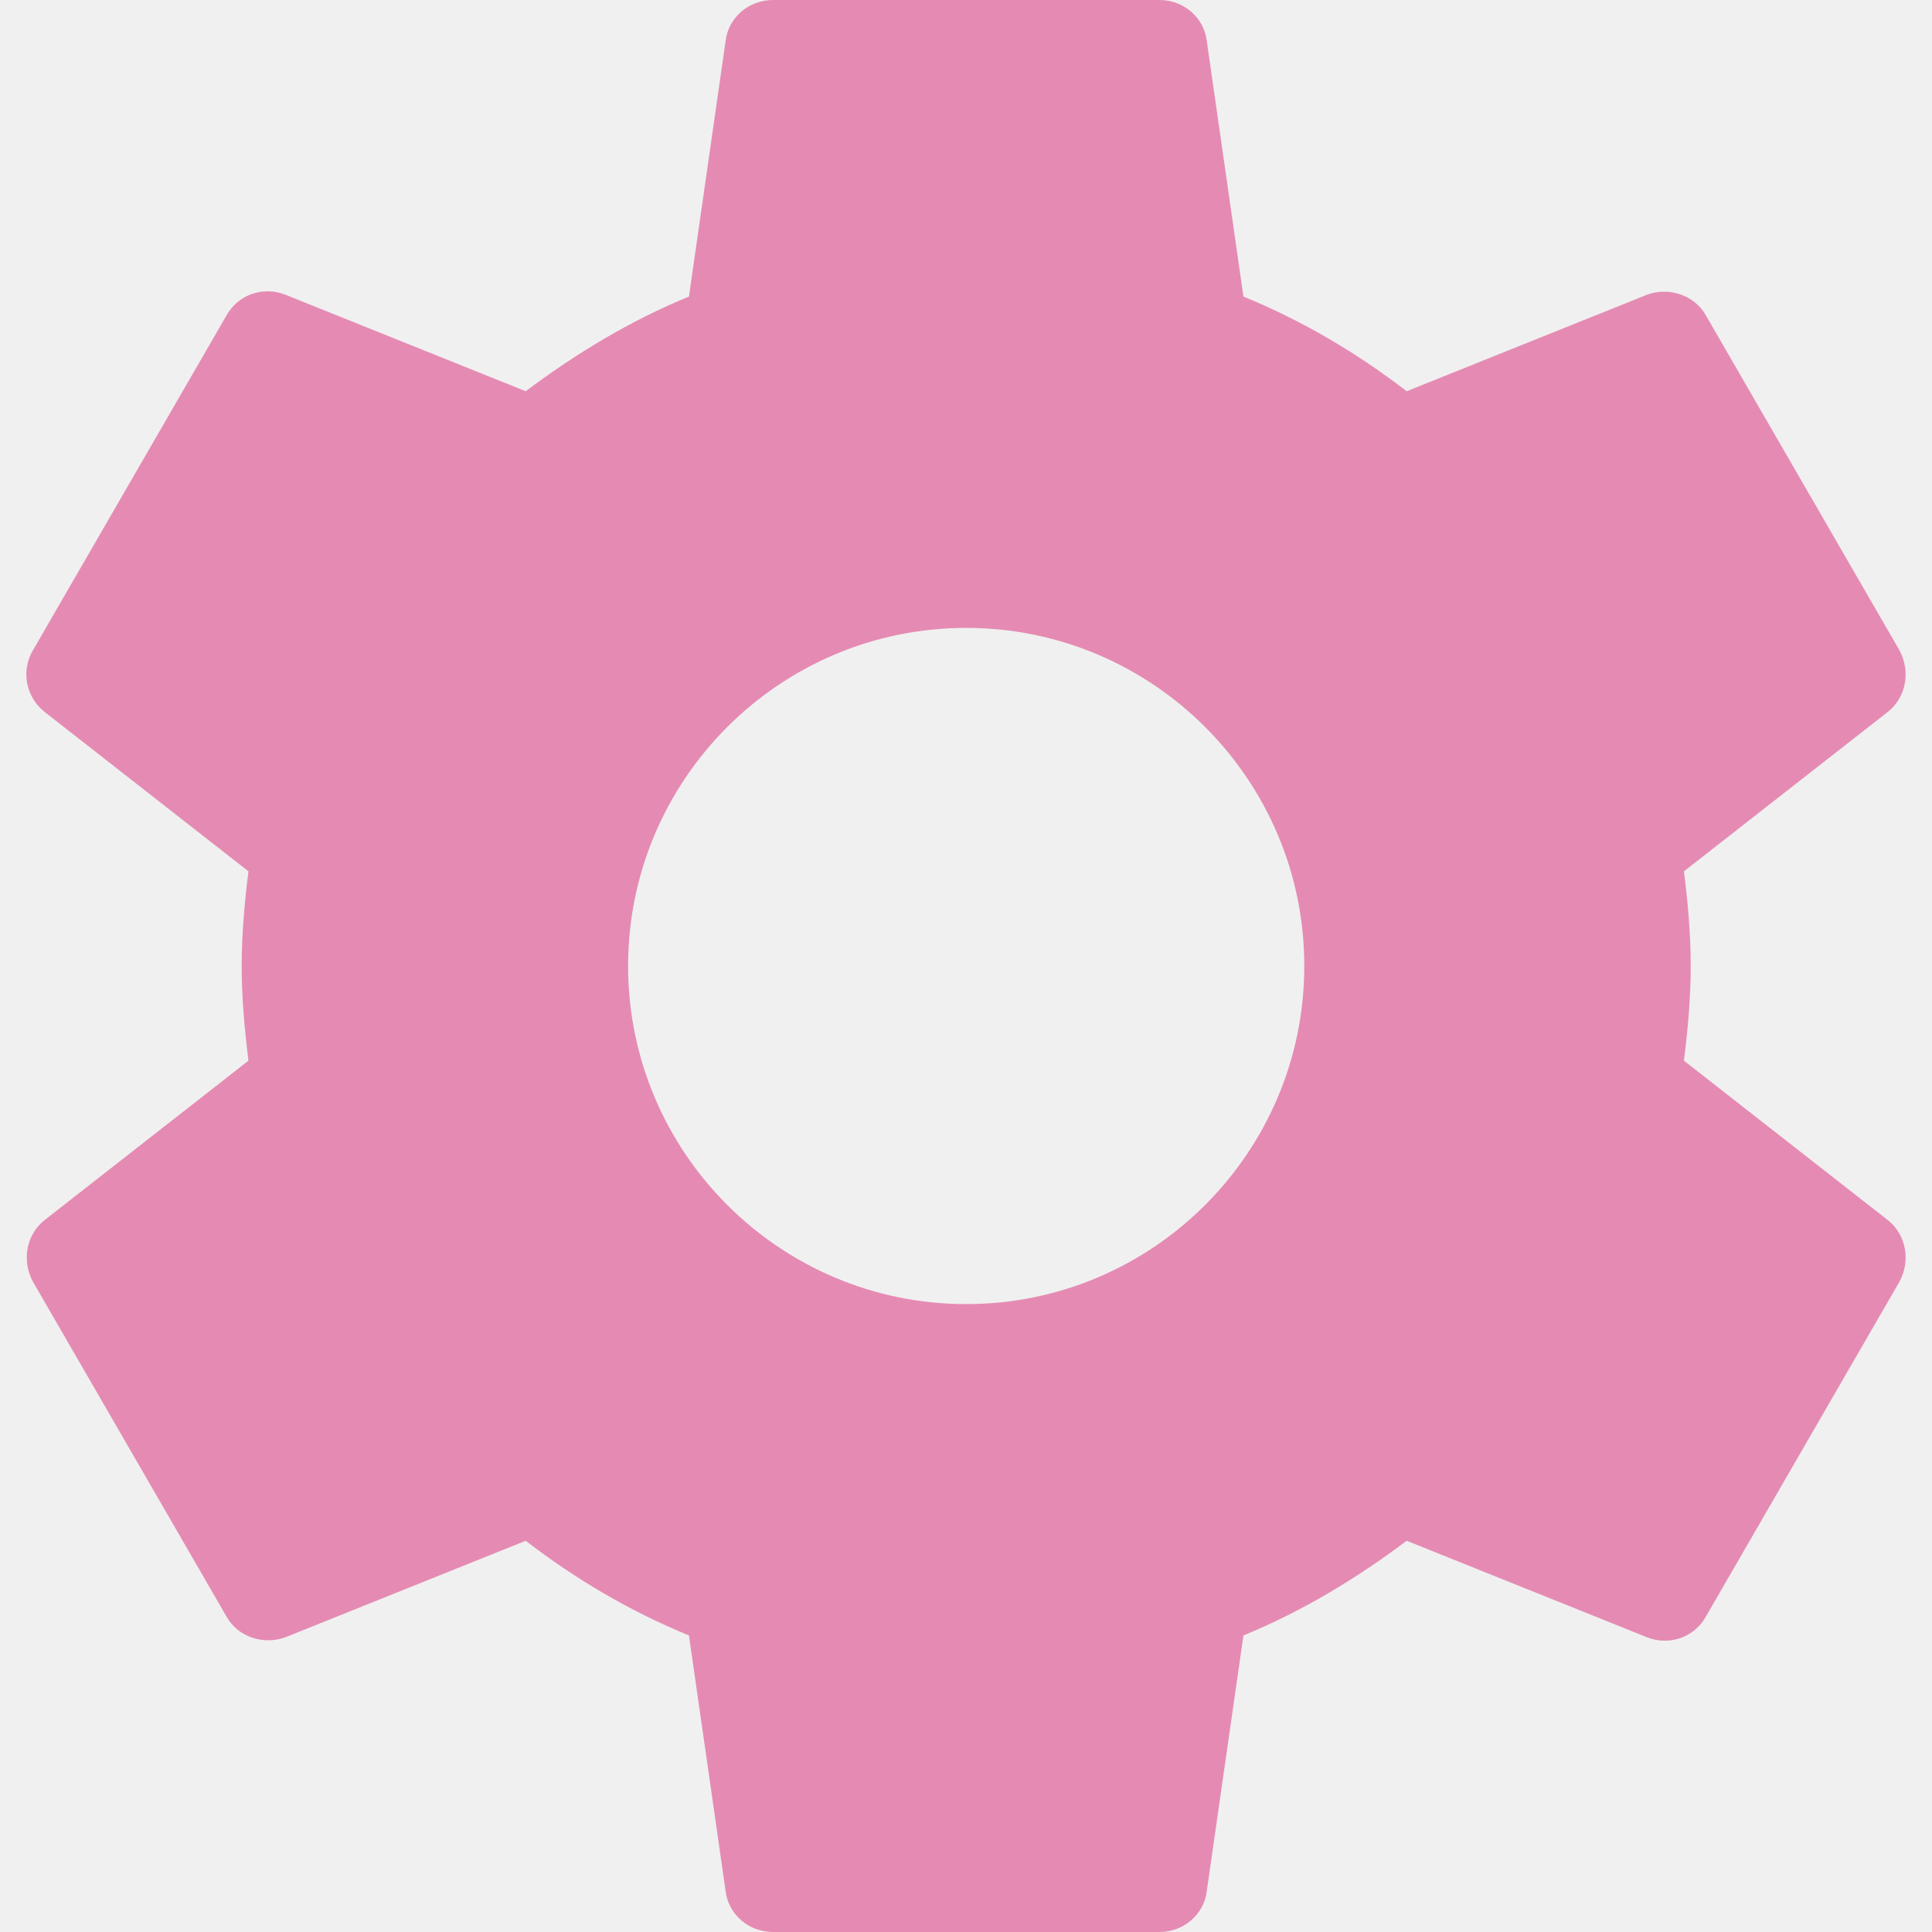
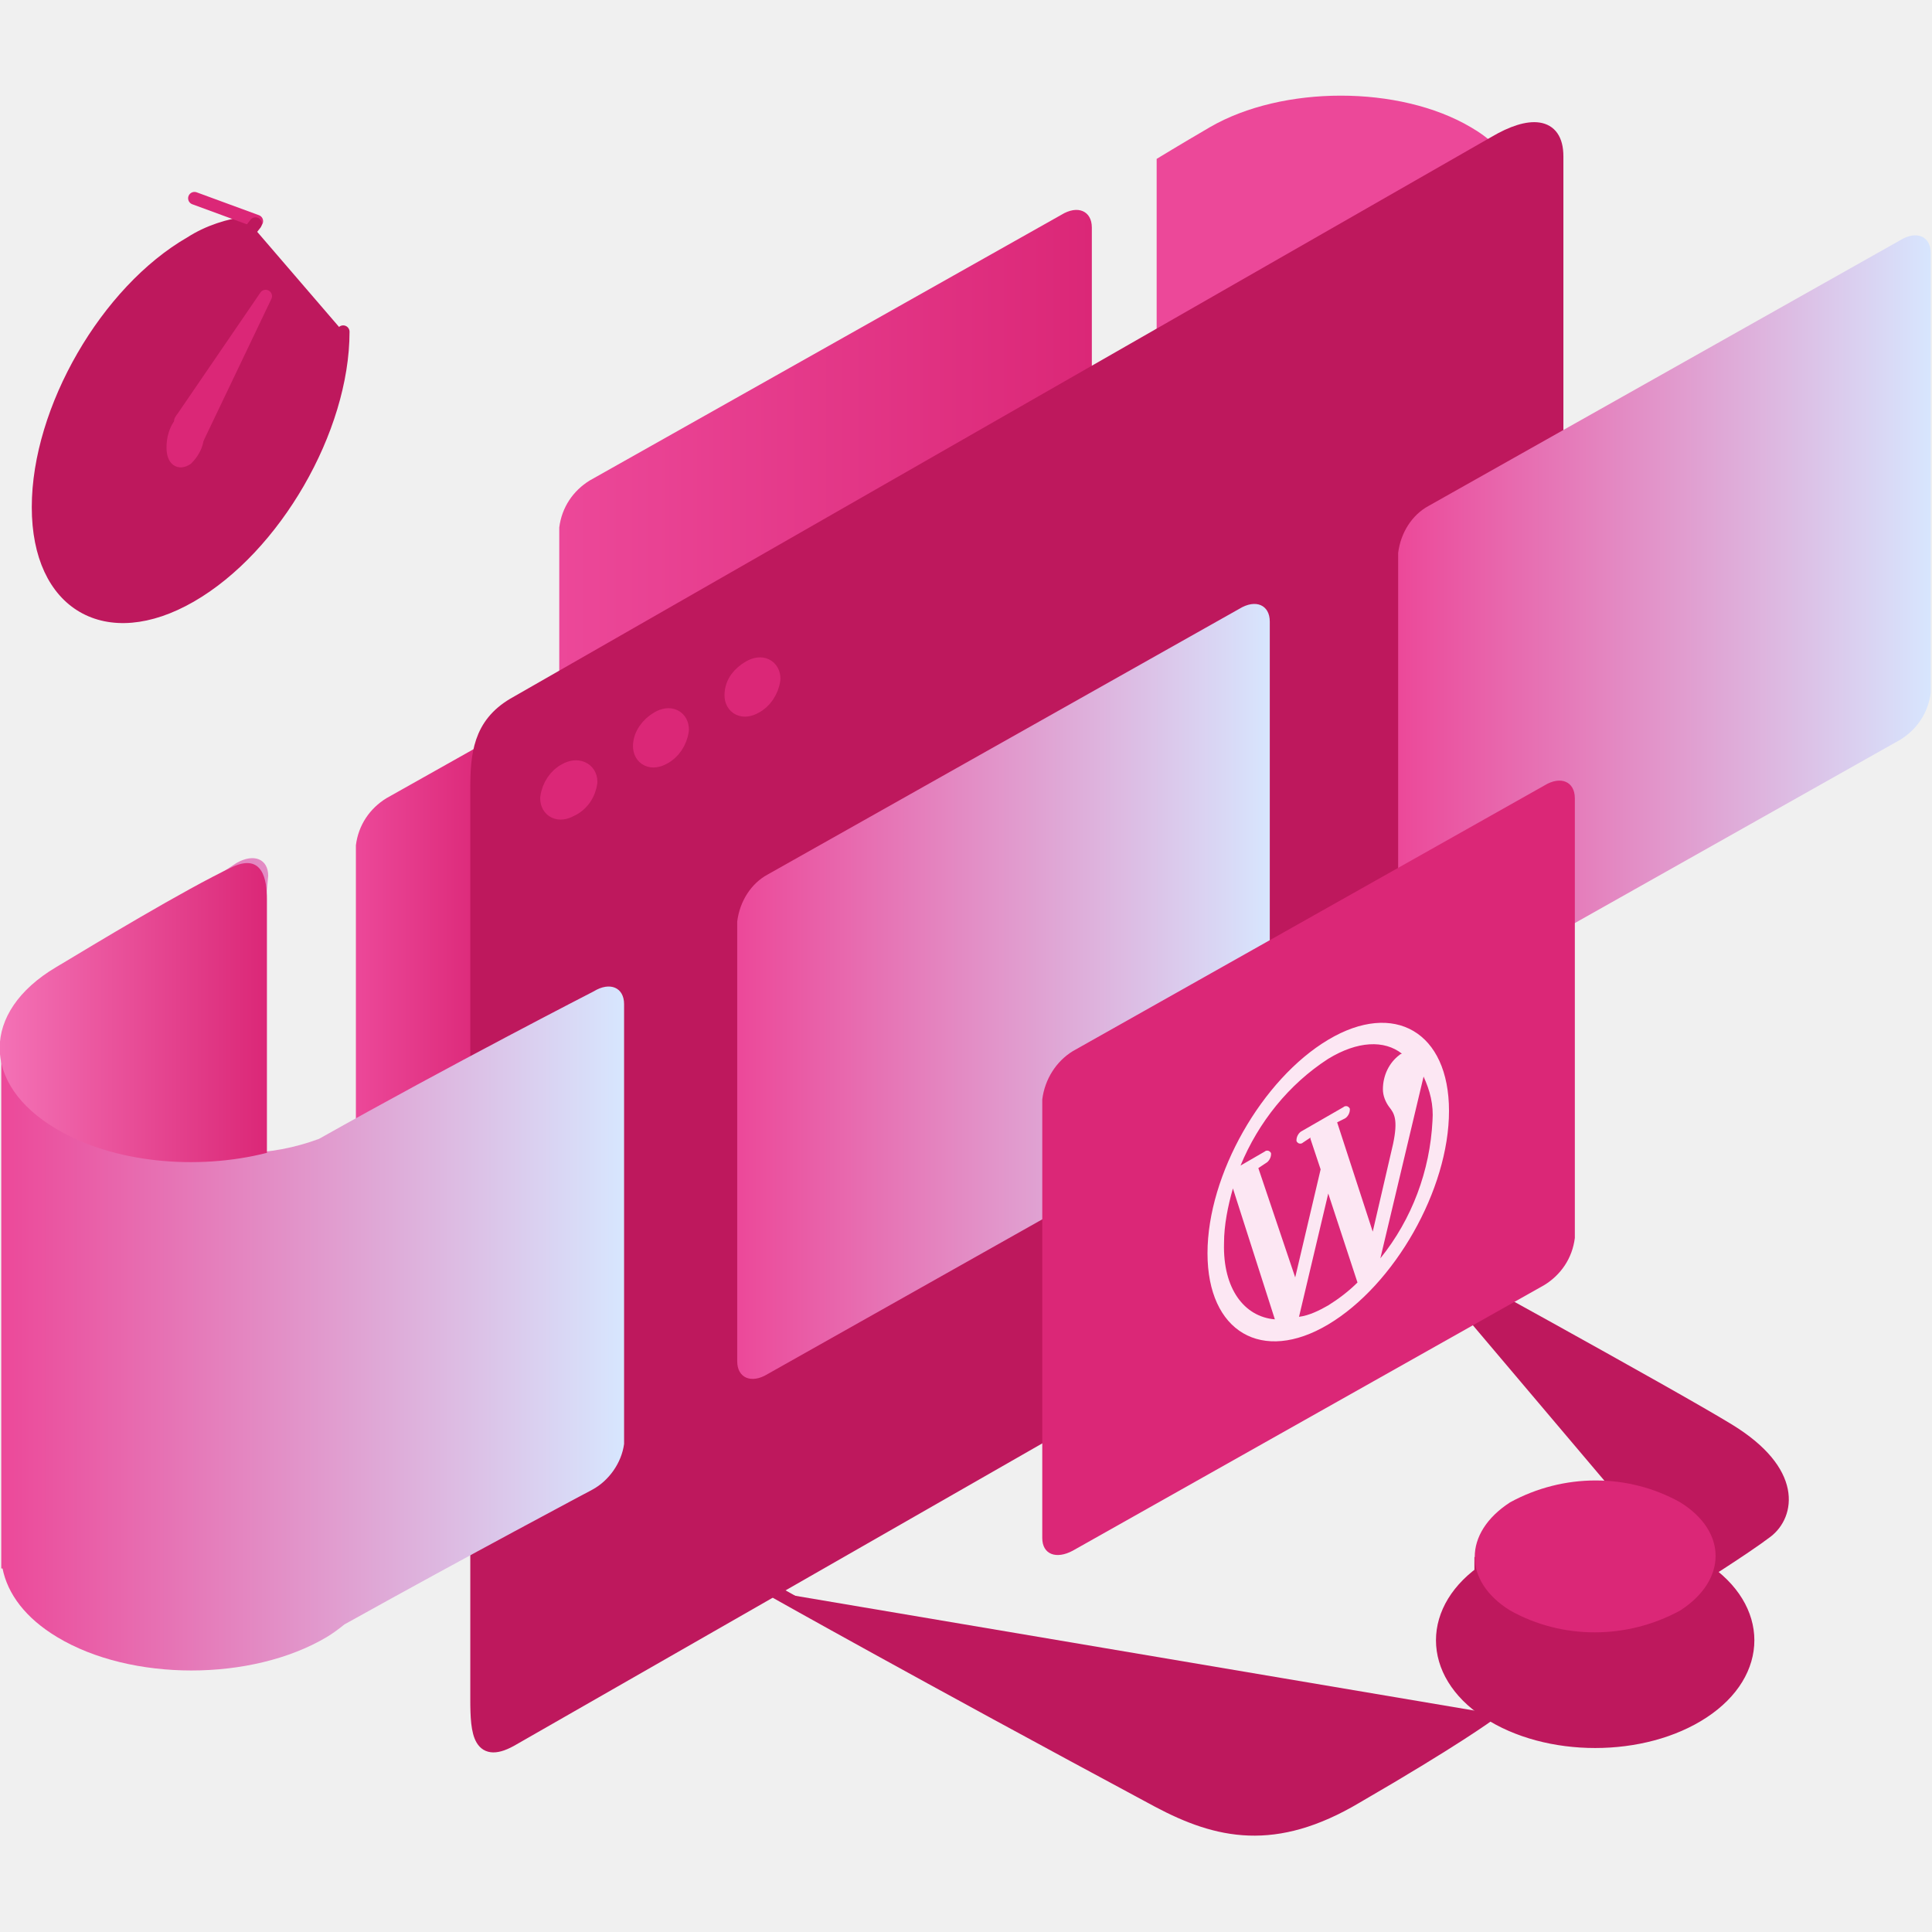
- <svg xmlns="http://www.w3.org/2000/svg" width="40" height="40" viewBox="0 0 40 40" fill="none">
-   <path fill-rule="evenodd" clip-rule="evenodd" d="M35.004 20c0 .68-.06 1.32-.14 1.96l4.22 3.3c.38.3.48.84.24 1.28l-4 6.92c-.24.44-.76.62-1.22.44l-4.98-2c-1.04.78-2.16 1.46-3.38 1.96l-.76 5.3c-.06.48-.48.84-.98.84h-8c-.5 0-.92-.36-.98-.84l-.76-5.3c-1.22-.5-2.34-1.16-3.38-1.96l-4.98 2c-.44.16-.98 0-1.22-.44l-4-6.92c-.24-.44-.14-.98.24-1.28l4.22-3.3c-.08-.64-.14-1.3-.14-1.96 0-.66.06-1.32.14-1.96l-4.22-3.3c-.38-.3-.5-.84-.24-1.28l4-6.92c.24-.44.76-.62 1.22-.44l4.98 2c1.04-.78 2.16-1.46 3.38-1.96l.76-5.3c.06-.48.48-.84.98-.84h8c.5 0 .92.36.98.84l.76 5.3c1.22.5 2.34 1.16 3.38 1.96l4.98-2c.44-.16.98 0 1.22.44l4 6.92c.24.44.14.98-.24 1.28l-4.22 3.3c.08.64.14 1.28.14 1.96zm-22 0c0 3.86 3.14 7 7 7s7-3.14 7-7-3.14-7-7-7-7 3.14-7 7z" fill="#db2777" fill-opacity=".5" />
+ <svg xmlns="http://www.w3.org/2000/svg" version="1.1" id="md-infinite" x="0" y="0" viewBox="0 0 152 152" xml:space="preserve">
+   <style>.st0,.st1{fill:#be185d;stroke:#be185d;stroke-linecap:round;stroke-linejoin:round}.st1{stroke:#be185d}.st3,.st7{fill-rule:evenodd;clip-rule:evenodd}.st3{fill:#db2777}.st7{stroke-width:2}.st14,.st7{fill:#db2777;stroke:#db2777;stroke-linecap:round;stroke-linejoin:round}</style>
+   <g id="button">
+     <path id="Kształt_1554" class="st0" d="M133 124.5s4.3-2.7 6-4 2.4-4.7-3-8c-4.4-2.7-25-14-25-14" />
+     <path id="Kształt_1473" class="st0" d="M117.3 134.8c-.1.1-3 2.2-10.6 6.6-6.4 3.8-10.9 2.8-15.6.3-19-10.2-30-16.4-30-16.4" />
+     <path id="Elipsa_1386" class="st1" d="M117 123.4c4.7-3.1 12.3-3.1 17 0s4.7 8.2 0 11.3-12.3 3.1-17 0-4.7-8.2 0-11.3z" />
+     <path id="Prostokąt_1389" d="M132.2 132.7c-4.2 2.3-9.3 2.3-13.4 0-1.6-.8-2.6-2.4-2.8-4.2v-6h19v5.9c0 1.5-.9 3.1-2.8 4.3z" fill-rule="evenodd" clip-rule="evenodd" fill="#be185d" />
+     <path id="Elipsa_1386_kopia_2" class="st3" d="M118.8 118.2c4.2-2.3 9.3-2.3 13.4 0 3.7 2.3 3.7 6.1 0 8.5-4.2 2.3-9.3 2.3-13.4 0-3.7-2.3-3.7-6.1 0-8.5z" />
+   </g>
+   <linearGradient id="Prostokąt_zaokrąglony_1356_kopia_10_1_" gradientUnits="userSpaceOnUse" x1="44.01" y1="35.075" x2="86" y2="35.075">
+     <stop offset="0" stop-color="#ec4899" />
+     <stop offset="1" stop-color="#db2777" />
+   </linearGradient>
+   <path id="Prostokąt_zaokrąglony_1356_kopia_10" d="M44 53.6V41.5c.2-1.6 1.1-2.9 2.4-3.7l37.1-20.9c1.3-.8 2.4-.3 2.4 1v11.7L44 53.6z" fill-rule="evenodd" clip-rule="evenodd" fill="url(#Prostokąt_zaokrąglony_1356_kopia_10_1_)" />
+   <linearGradient id="Prostokąt_zaokrąglony_1356_kopia_13_1_" gradientUnits="userSpaceOnUse" x1="91" y1="17.128" x2="117.73" y2="17.128">
+     <stop offset="0" stop-color="#ec4899" />
+     <stop offset="1" stop-color="#ec4899" />
+   </linearGradient>
+   <path id="Prostokąt_zaokrąglony_1356_kopia_13" d="M91 26.8V12.5s1.8-1.1 4.2-2.5c5.7-3.3 14.9-3.3 20.5 0 .7.4 1.4.9 2 1.5L91 26.8z" fill-rule="evenodd" clip-rule="evenodd" fill="url(#Prostokąt_zaokrąglony_1356_kopia_13_1_)" />
+   <linearGradient id="Prostokąt_zaokrąglony_1356_kopia_16_1_" gradientUnits="userSpaceOnUse" x1="28.01" y1="80.367" x2="38.46" y2="80.367">
+     <stop offset="0" stop-color="#ec4899" />
+     <stop offset="1" stop-color="#db2777" />
+   </linearGradient>
+   <path id="Prostokąt_zaokrąglony_1356_kopia_16" d="M38 62.1v35.8l-7.6 4.3c-1.3.8-2.4.3-2.4-1V66.5c.2-1.6 1.1-2.9 2.4-3.7l8-4.5c-.3 1.2-.5 2.5-.4 3.8z" fill-rule="evenodd" clip-rule="evenodd" fill="url(#Prostokąt_zaokrąglony_1356_kopia_16_1_)" />
+   <g id="browser">
+     <path id="Prostokąt_zaokrąglony_1356" class="st1" d="M40.4 55.4l77.2-44.2c2.7-1.6 4.9-1.6 4.9 1.1v73.6c0 2.7-2.2 5.1-4.9 6.7l-77.2 44.2c-2.7 1.6-2.9-.4-2.9-3.1V62.1c0-2.7.2-5.1 2.9-6.7z" />
+     <path id="Elipsa_1360" class="st7" d="M44.7 61c.7-.4 1.3-.1 1.3.5-.1.8-.6 1.5-1.3 1.8-.7.4-1.2.1-1.2-.5.1-.8.6-1.5 1.2-1.8z" />
+     <path id="Elipsa_1360_kopia" class="st7" d="M52 56.9c.7-.4 1.2-.1 1.2.5-.1.8-.6 1.5-1.2 1.8-.7.4-1.2.1-1.2-.5 0-.7.5-1.4 1.2-1.8z" />
+     <path id="Elipsa_1360_kopia_2" class="st7" d="M59.2 52.9c.7-.4 1.2-.1 1.2.5-.1.8-.6 1.5-1.2 1.8-.7.4-1.2.1-1.2-.5 0-.8.5-1.4 1.2-1.8z" />
+   </g>
+   <linearGradient id="Prostokąt_zaokrąglony_1356_kopia_8_1_" gradientUnits="userSpaceOnUse" x1="110.01" y1="48.997" x2="152" y2="48.997">
+     <stop offset="0" stop-color="#ec4899" />
+     <stop offset="1" stop-color="#d7e6fe" />
+   </linearGradient>
+   <path id="Prostokąt_zaokrąglony_1356_kopia_8" d="M112.4 39.8l37.1-20.9c1.3-.8 2.4-.3 2.4 1v34.6c-.2 1.6-1.1 2.9-2.4 3.7l-37.1 20.9c-1.3.8-2.4.3-2.4-1V43.5c.2-1.6 1.1-3 2.4-3.7z" fill-rule="evenodd" clip-rule="evenodd" fill="url(#Prostokąt_zaokrąglony_1356_kopia_8_1_)" />
+   <linearGradient id="Prostokąt_zaokrąglony_1356_kopia_9_1_" gradientUnits="userSpaceOnUse" x1="58.01" y1="77.997" x2="100" y2="77.997">
+     <stop offset="0" stop-color="#ec4899" />
+     <stop offset="1" stop-color="#d7e6fe" />
+   </linearGradient>
+   <path id="Prostokąt_zaokrąglony_1356_kopia_9" d="M60.4 68.8l37.1-20.9c1.3-.8 2.4-.3 2.4 1v34.6c-.2 1.6-1.1 2.9-2.4 3.7l-37.1 20.9c-1.3.8-2.4.3-2.4-1V72.5c.2-1.6 1.1-3 2.4-3.7z" fill-rule="evenodd" clip-rule="evenodd" fill="url(#Prostokąt_zaokrąglony_1356_kopia_9_1_)" />
+   <g id="Grupa_62">
+     <linearGradient id="Prostokąt_zaokrąglony_1356_kopia_12_1_" gradientUnits="userSpaceOnUse" x1="0" y1="99.508" x2="49.017" y2="99.508">
+       <stop offset="0" stop-color="#ec4899" />
+       <stop offset="1" stop-color="#d7e6fe" />
+     </linearGradient>
+     <path id="Prostokąt_zaokrąglony_1356_kopia_12" d="M46.6 117.2s-9.8 5.2-19.5 10.6c-.5.4-.9.7-1.4 1-5.9 3.5-15.4 3.5-21.2 0-2.5-1.5-3.9-3.4-4.3-5.4H.1V82.9c.1-2.7 1.6-5.2 4-6.4 10.9-6.1 14.5-8.6 14.5-8.6 1.4-.8 2.5-.3 2.5 1l-2 21.8c2.1 0 4.1-.4 6-1.1C35.4 83.8 46.7 78 46.7 78c1.3-.8 2.4-.3 2.4 1v34.6c-.2 1.5-1.2 2.9-2.5 3.6z" fill-rule="evenodd" clip-rule="evenodd" fill="url(#Prostokąt_zaokrąglony_1356_kopia_12_1_)" />
+     <linearGradient id="Prostokąt_zaokrąglony_1356_kopia_15_1_" gradientUnits="userSpaceOnUse" x1="-.001" y1="79.701" x2="21" y2="79.701">
+       <stop offset="0" stop-color="#f472b6" />
+       <stop offset="1" stop-color="#db2777" />
+     </linearGradient>
+     <path id="Prostokąt_zaokrąglony_1356_kopia_15" d="M21 90.7c-5.5 1.4-12.1.8-16.6-1.9-5.9-3.5-5.9-9.2 0-12.7 3-1.8 10.1-6.1 13.9-7.9 2.4-1.1 2.7 1.1 2.7 2.5v20z" fill-rule="evenodd" clip-rule="evenodd" fill="url(#Prostokąt_zaokrąglony_1356_kopia_15_1_)" />
+   </g>
+   <g id="wp">
+     <path id="Prostokąt_zaokrąglony_1356_kopia_6" class="st3" d="M84.4 82.7l37.1-20.9c1.3-.8 2.4-.3 2.4 1v34.6c-.2 1.6-1.1 2.9-2.4 3.7L84.4 122c-1.3.7-2.4.3-2.4-1V86.5c.2-1.6 1.1-3 2.4-3.8z" />
+     <path id="Kształt_1370" d="M104.5 104.2c-5.2 3.1-9.5.6-9.5-5.6s4.3-13.7 9.5-16.8 9.5-.6 9.5 5.6-4.3 13.7-9.5 16.8zm0-1.5c.8-.5 1.6-1.1 2.3-1.8l-2.3-7-2.3 9.7c.8-.1 1.6-.5 2.3-.9zm-4.2 1.1L97 93.5c-.4 1.4-.7 2.9-.7 4.3-.1 3.6 1.6 5.8 4 6zm4.2-20.5c-3.1 2-5.5 5-6.9 8.4l1.9-1.1c.1-.1.3-.1.4 0 .1.1.1.1.1.2 0 .3-.2.6-.4.7l-.6.4 2.9 8.6 2-8.5-.8-2.4v-.1l-.6.4c-.1.1-.3.1-.4 0-.1-.1-.1-.1-.1-.2 0-.3.2-.6.4-.7l3.3-1.9c.1-.1.3-.1.4 0 .1.1.1.1.1.2 0 .3-.2.6-.4.7l-.6.3 2.8 8.6 1.6-6.9c.4-1.9.1-2.4-.3-2.9-.3-.4-.5-.9-.5-1.4 0-1.1.5-2.1 1.3-2.7.1-.1.2-.1.2-.1-1.4-1.1-3.5-1-5.8.4zm7.5 1.4L108.6 99c2.5-3.1 3.9-6.9 4.1-10.8.1-1.3-.2-2.4-.7-3.5z" fill-rule="evenodd" clip-rule="evenodd" fill="#fce7f3" />
+   </g>
+   <g id="watch">
+     <g id="Grupa_58">
+       <path id="Elipsa_1378" class="st0" d="M27 26.1c0 7.7-5.4 17-12 20.8s-12 .7-12-7 5.4-17 12-20.8c1.4-.9 3-1.4 4.6-1.6" />
+       <path id="Kształt_1385" d="M20.2 17.4l-4.9-1.8" fill-rule="evenodd" clip-rule="evenodd" fill="#fff" stroke="#db2777" stroke-linecap="round" stroke-linejoin="round" />
+       <path id="Kształt_1386" class="st0" d="M20.1 17.6l-3.2 4.1" />
+     </g>
+     <path class="st14" d="M13.6 35.2c0 1 .5 1.3 1.1.9.4-.4.7-.9.8-1.4l.2-2-1.5.6c-.4.5-.6 1.2-.6 1.9z" />
+     <path class="st14" d="M14.2 33.1c.1-.2.3-.4.4-.5.6-.5 1.1-.1 1.1.9 0 .4-.1.8-.2 1.1l5.4-11.3-6.7 9.8z" />
+   </g>
</svg>
